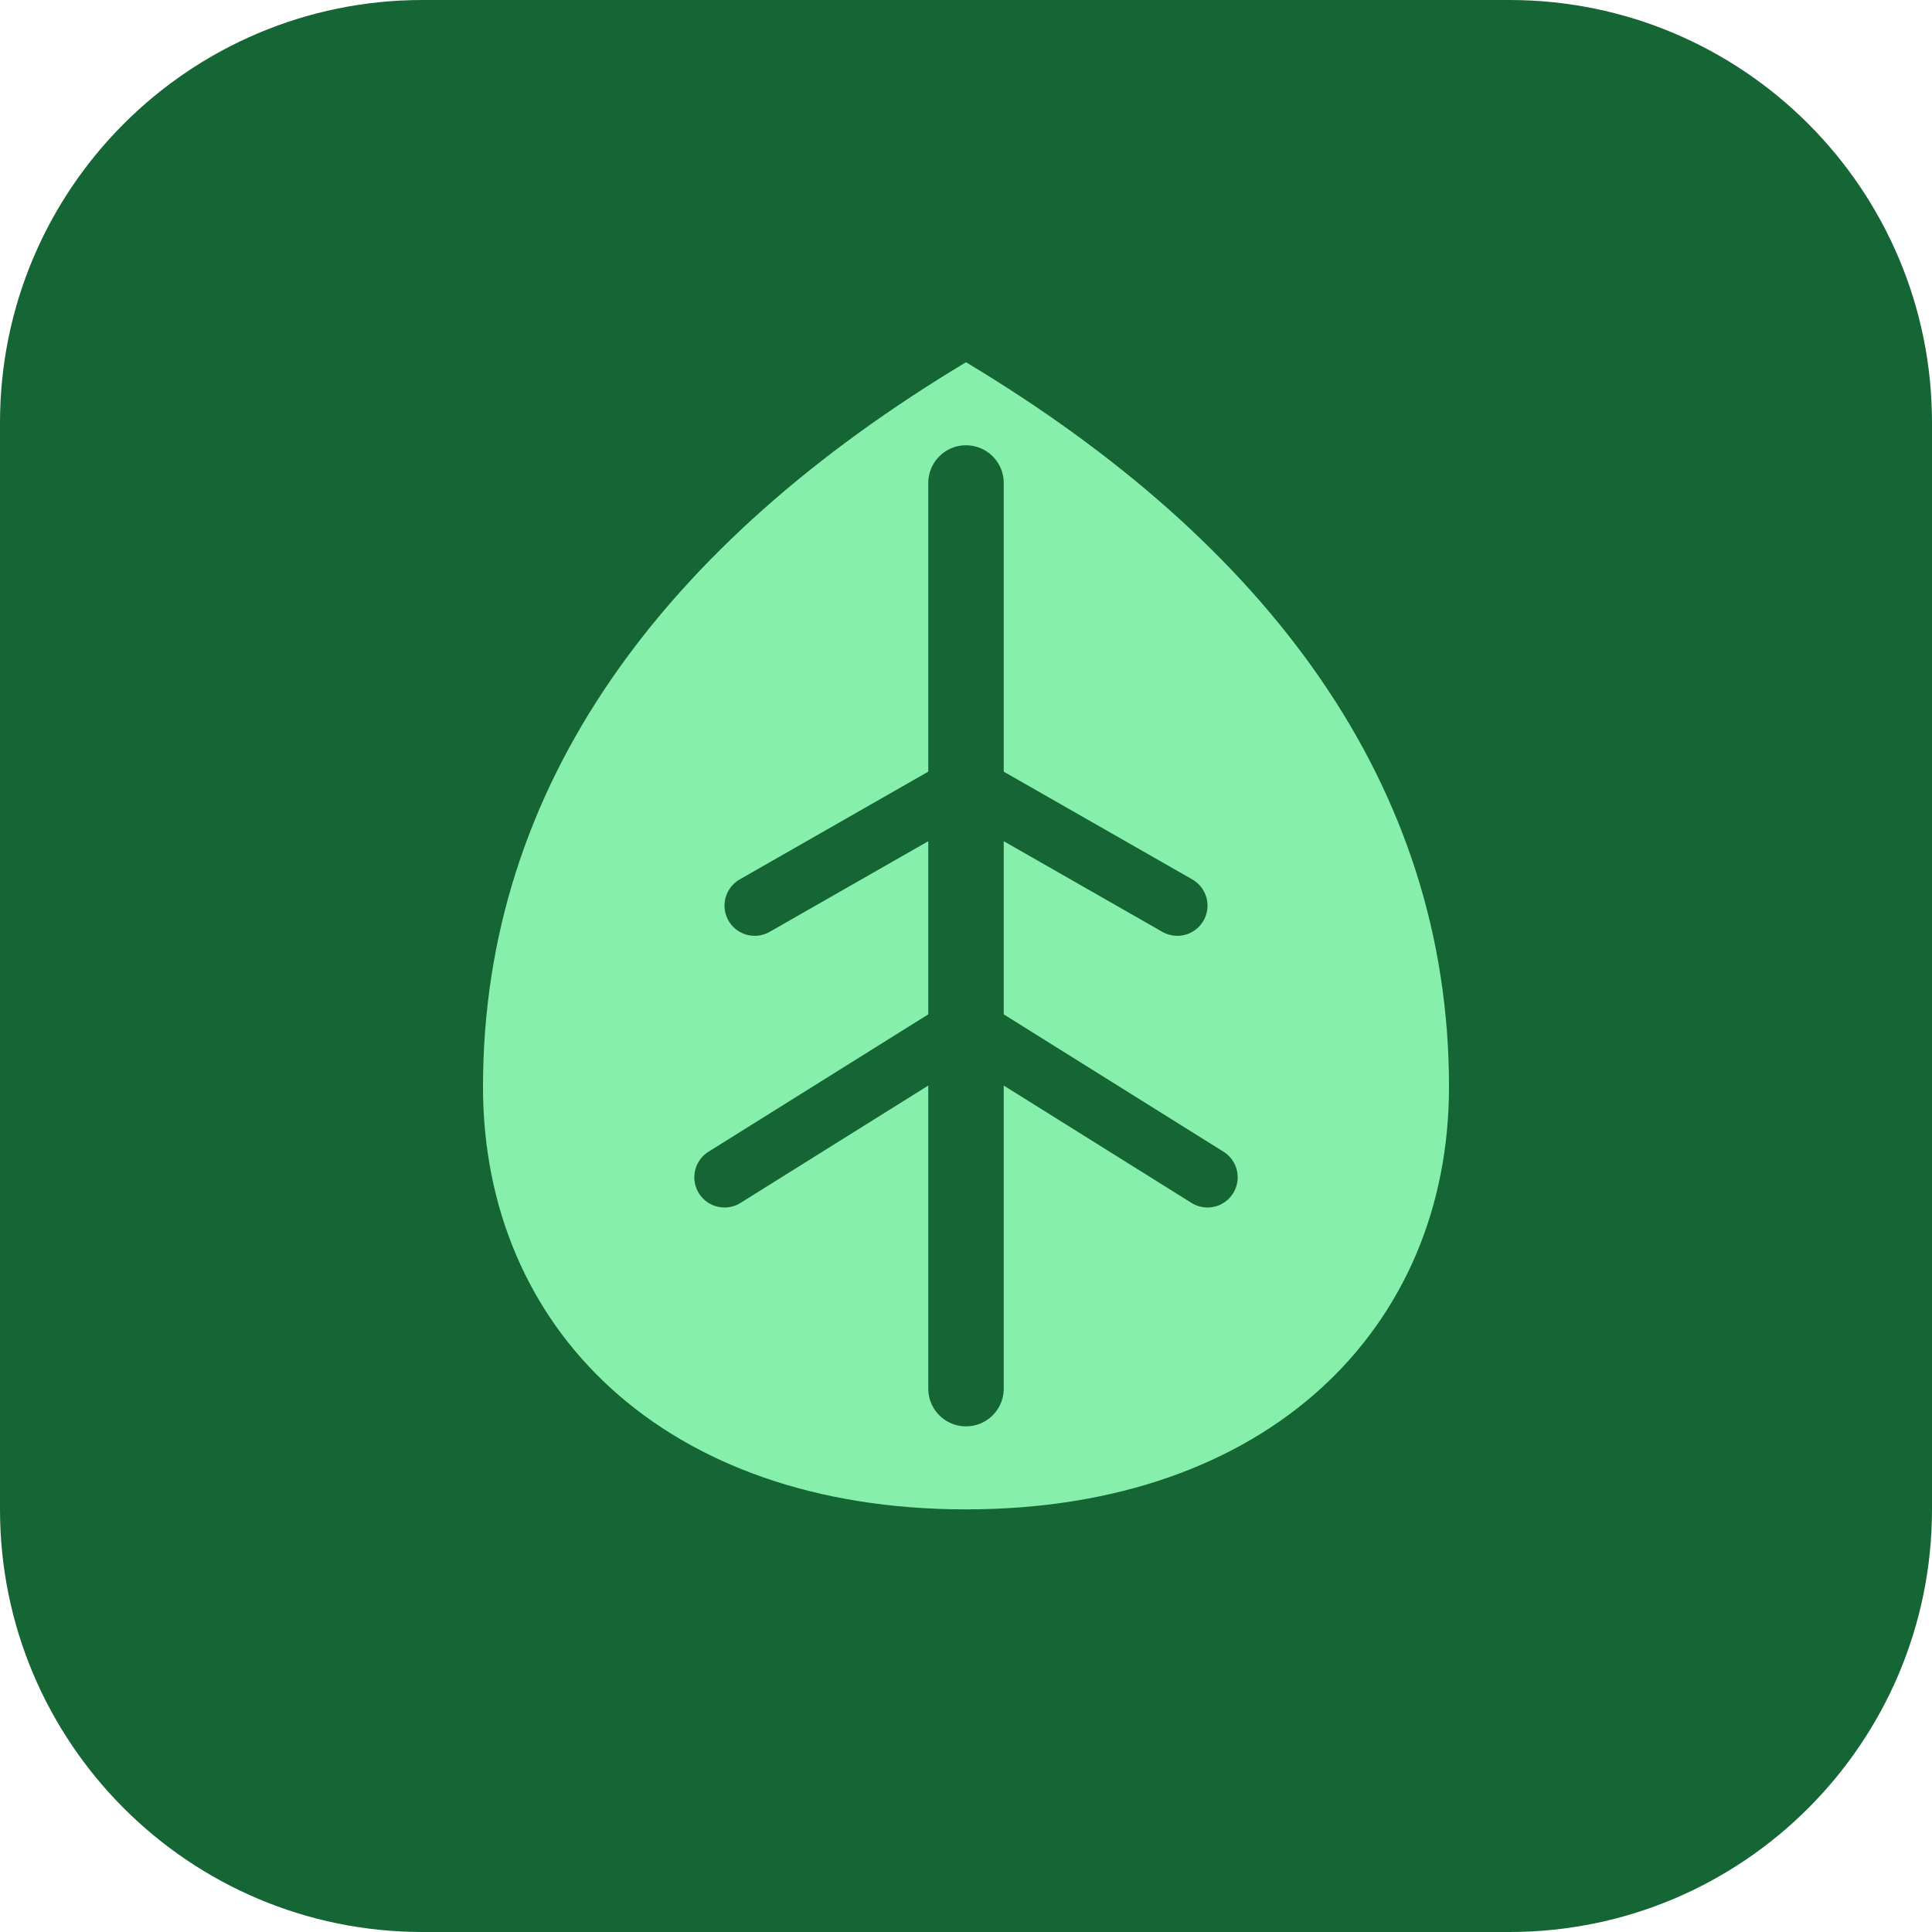
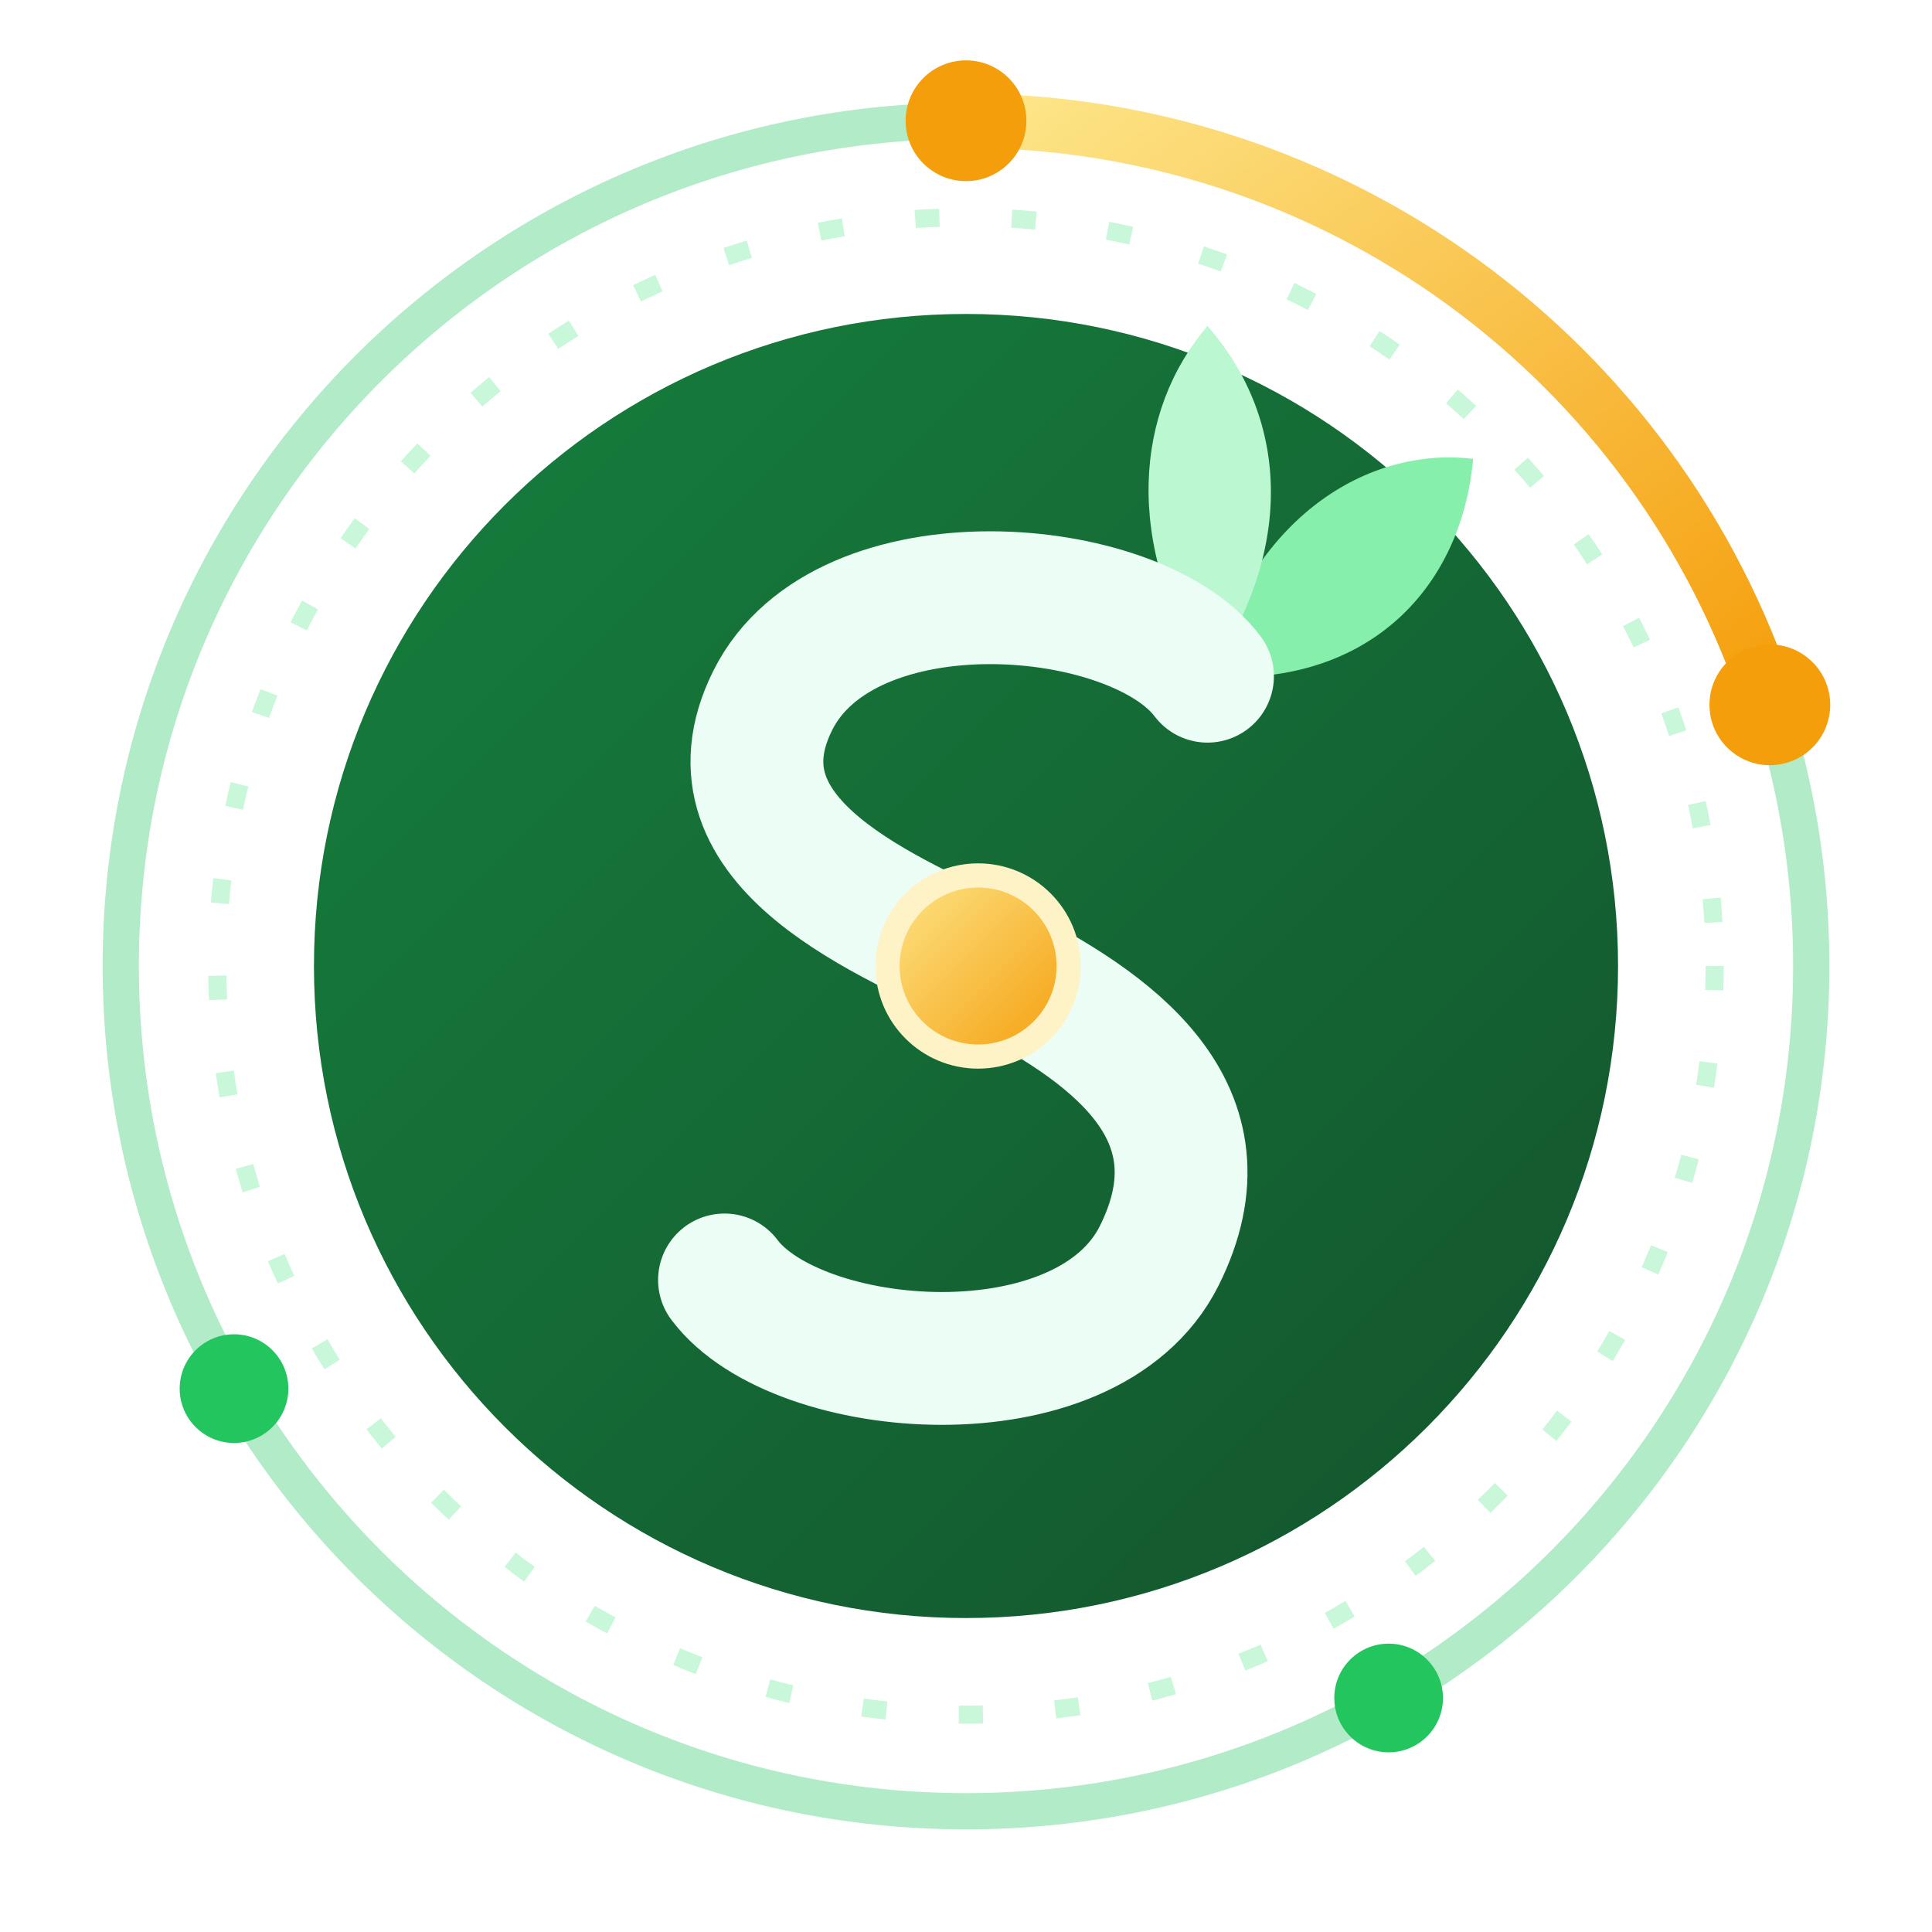
- <svg xmlns="http://www.w3.org/2000/svg" viewBox="0 0 64 64">
-   <rect width="64" height="64" rx="14" fill="#166534" />
-   <path d="M32 12c10 6 16 14 16 24 0 8-6 14-16 14S16 44 16 36c0-10 6-18 16-24z" fill="#86efac" />
-   <path d="M32 16v30" stroke="#166534" stroke-width="2.5" stroke-linecap="round" />
-   <path d="M32 26l7 4M32 34l8 5M32 26l-7 4M32 34l-8 5" stroke="#166534" stroke-width="2" stroke-linecap="round" fill="none" />
+ <svg xmlns="http://www.w3.org/2000/svg" viewBox="0 0 160 160">
+   <defs>
+     <linearGradient id="sa-disc" x1="0" y1="0" x2="1" y2="1">
+       <stop offset="0" stop-color="#15803D" />
+       <stop offset="1" stop-color="#14532D" />
+     </linearGradient>
+     <linearGradient id="sa-gold" x1="0" y1="0" x2="1" y2="1">
+       <stop offset="0" stop-color="#FDE68A" />
+       <stop offset="1" stop-color="#F59E0B" />
+     </linearGradient>
+   </defs>
+   <circle cx="80" cy="80" r="70" fill="none" stroke="#22C55E" stroke-opacity="0.35" stroke-width="3" />
+   <path d="M80 10A70 70 0 0 1 146.57 58.37" fill="none" stroke="url(#sa-gold)" stroke-width="4.5" stroke-linecap="round" />
+   <circle cx="80" cy="10" r="5" fill="#F59E0B" />
+   <circle cx="146.57" cy="58.37" r="5" fill="#F59E0B" />
+   <circle cx="19.38" cy="115" r="4.5" fill="#22C55E" />
+   <circle cx="115" cy="140.62" r="4.5" fill="#22C55E" />
+   <circle cx="80" cy="80" r="54" fill="url(#sa-disc)" />
+   <circle cx="80" cy="80" r="62" fill="none" stroke="#86EFAC" stroke-opacity="0.45" stroke-width="1.5" stroke-dasharray="2 6" />
+   <path d="M100 56C104 42 114 37 122 38C121 49 113 57 100 56Z" fill="#86EFAC" />
+   <path d="M100 56C93 45 94 34 100 27C107 35 107 46 100 56Z" fill="#BBF7D0" />
+   <path d="M100 56C94 48 70 46 64 58C58 70 74 76 82 80C92 85 102 92 96 104C90 116 66 114 60 106" fill="none" stroke="#ECFDF5" stroke-width="11" stroke-linecap="round" />
+   <circle cx="81" cy="80" r="7.5" fill="url(#sa-gold)" stroke="#FEF3C7" stroke-width="2" />
</svg>
